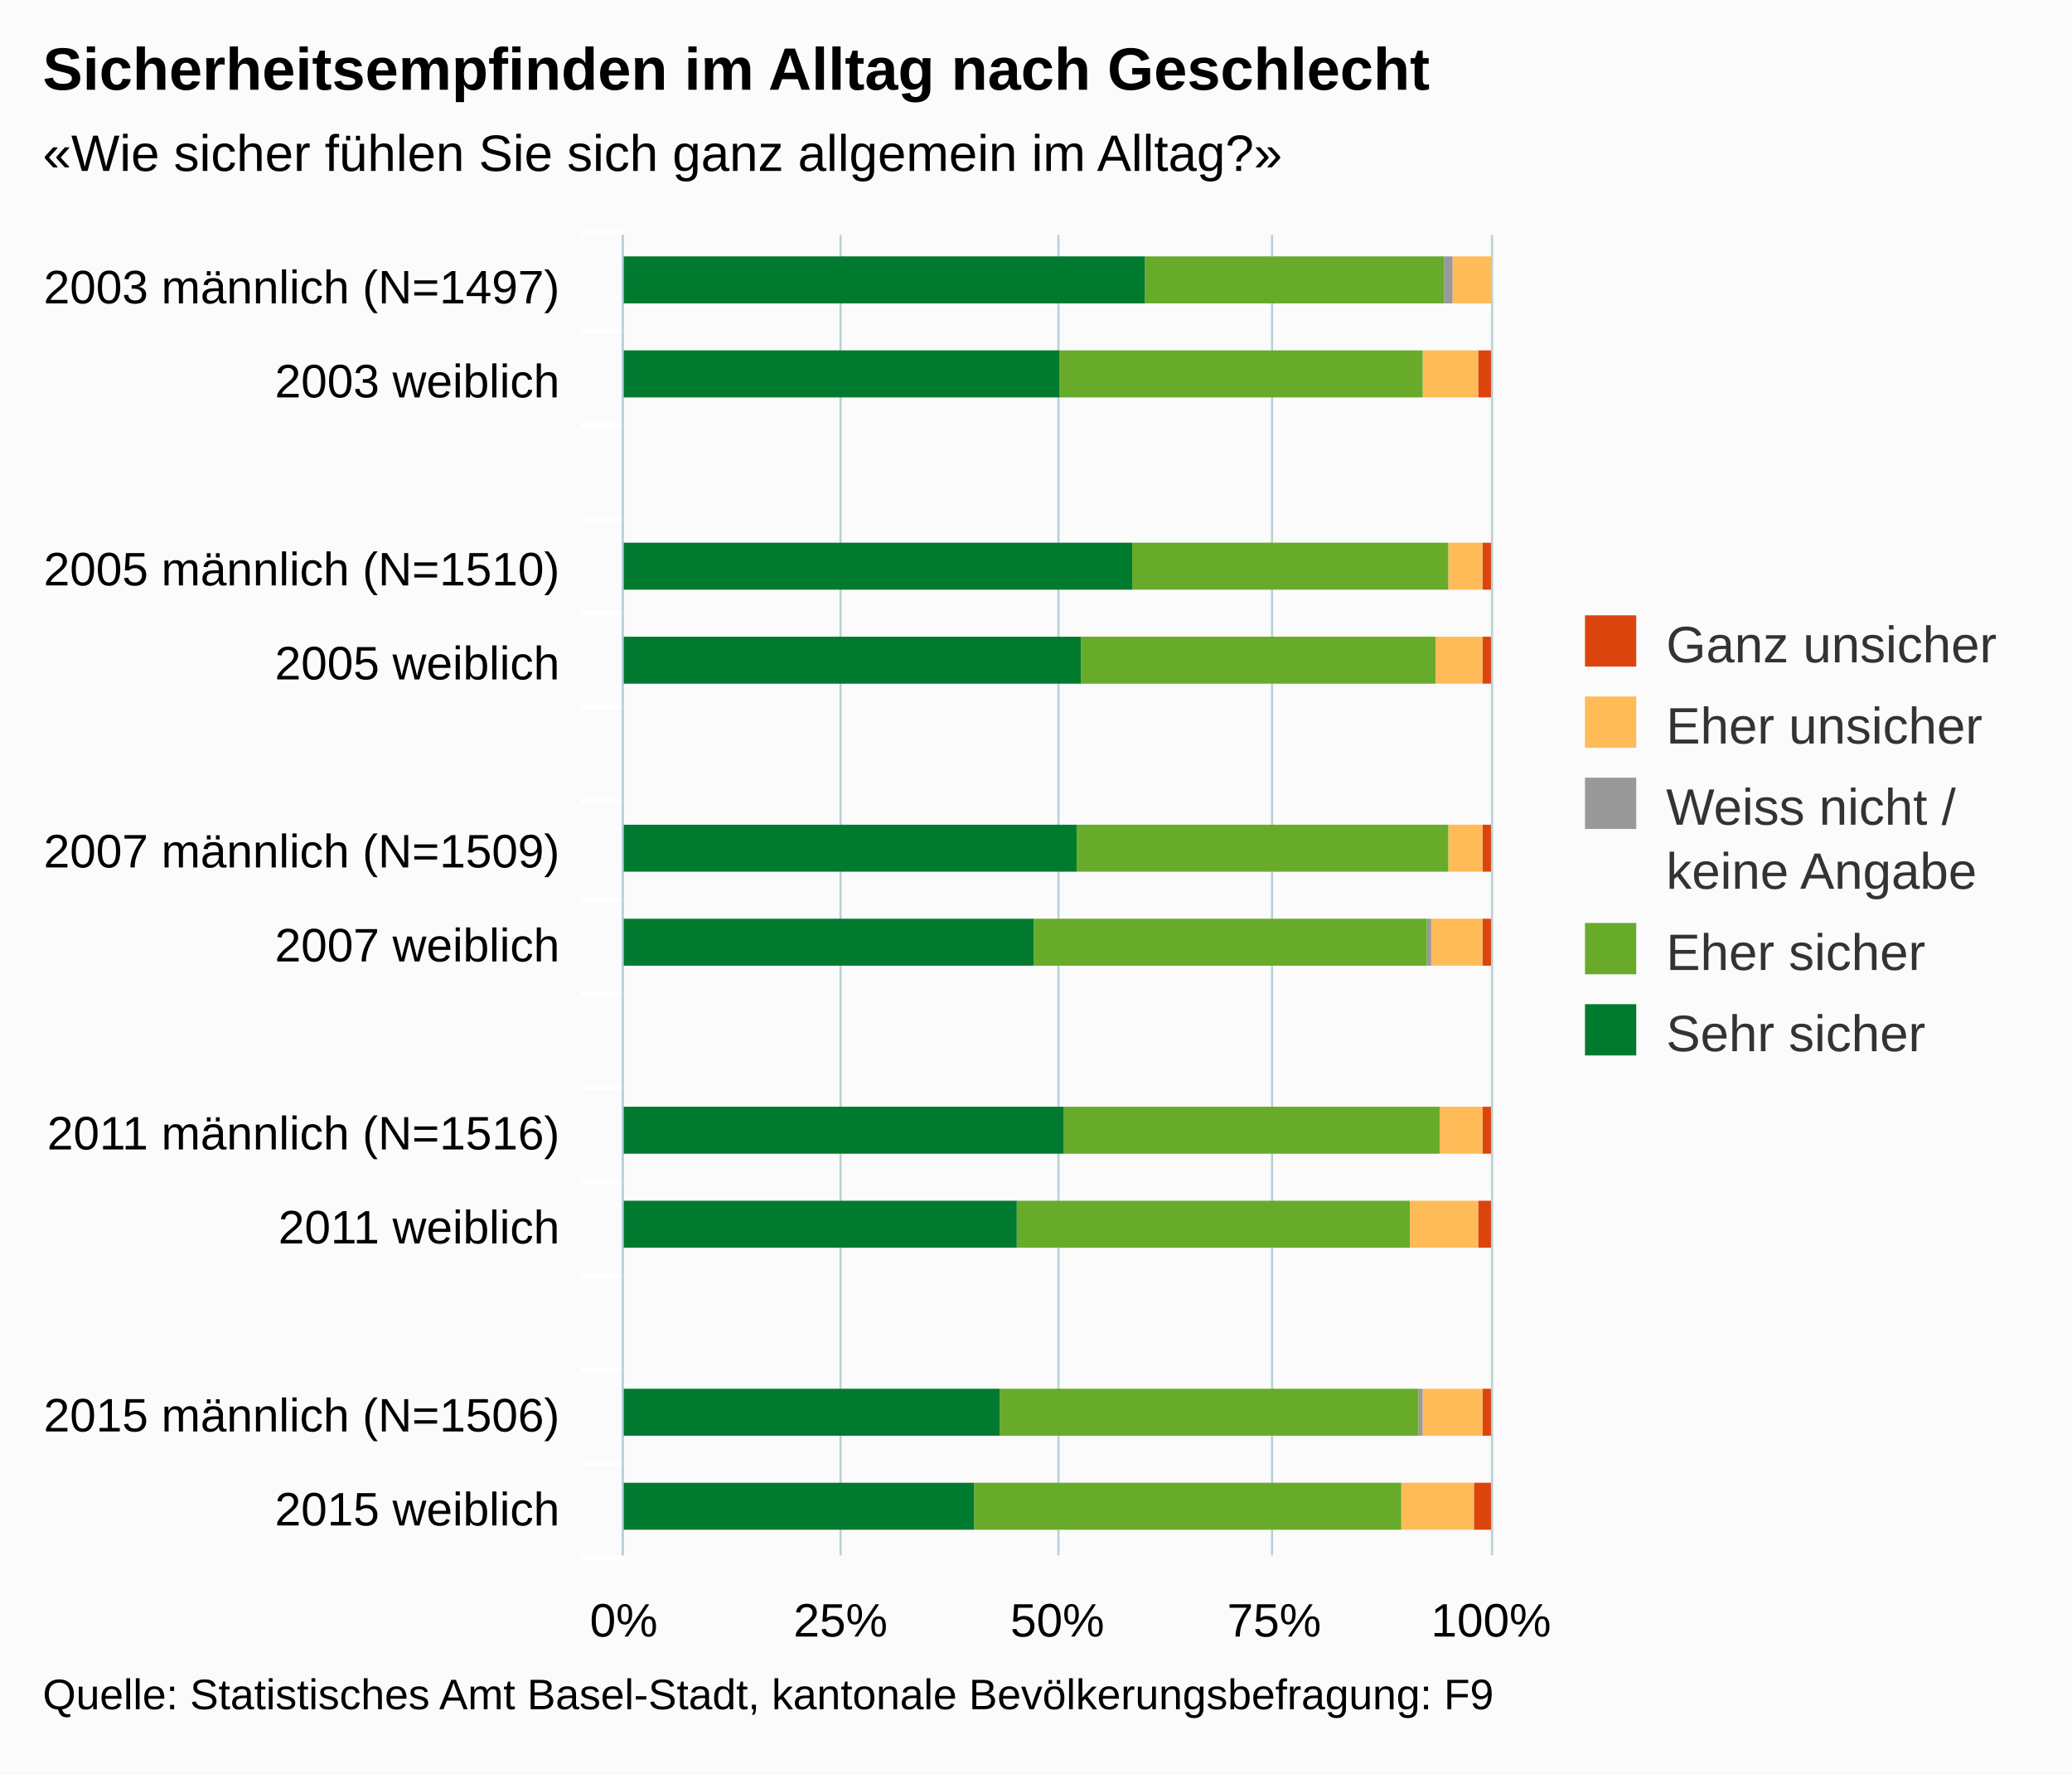
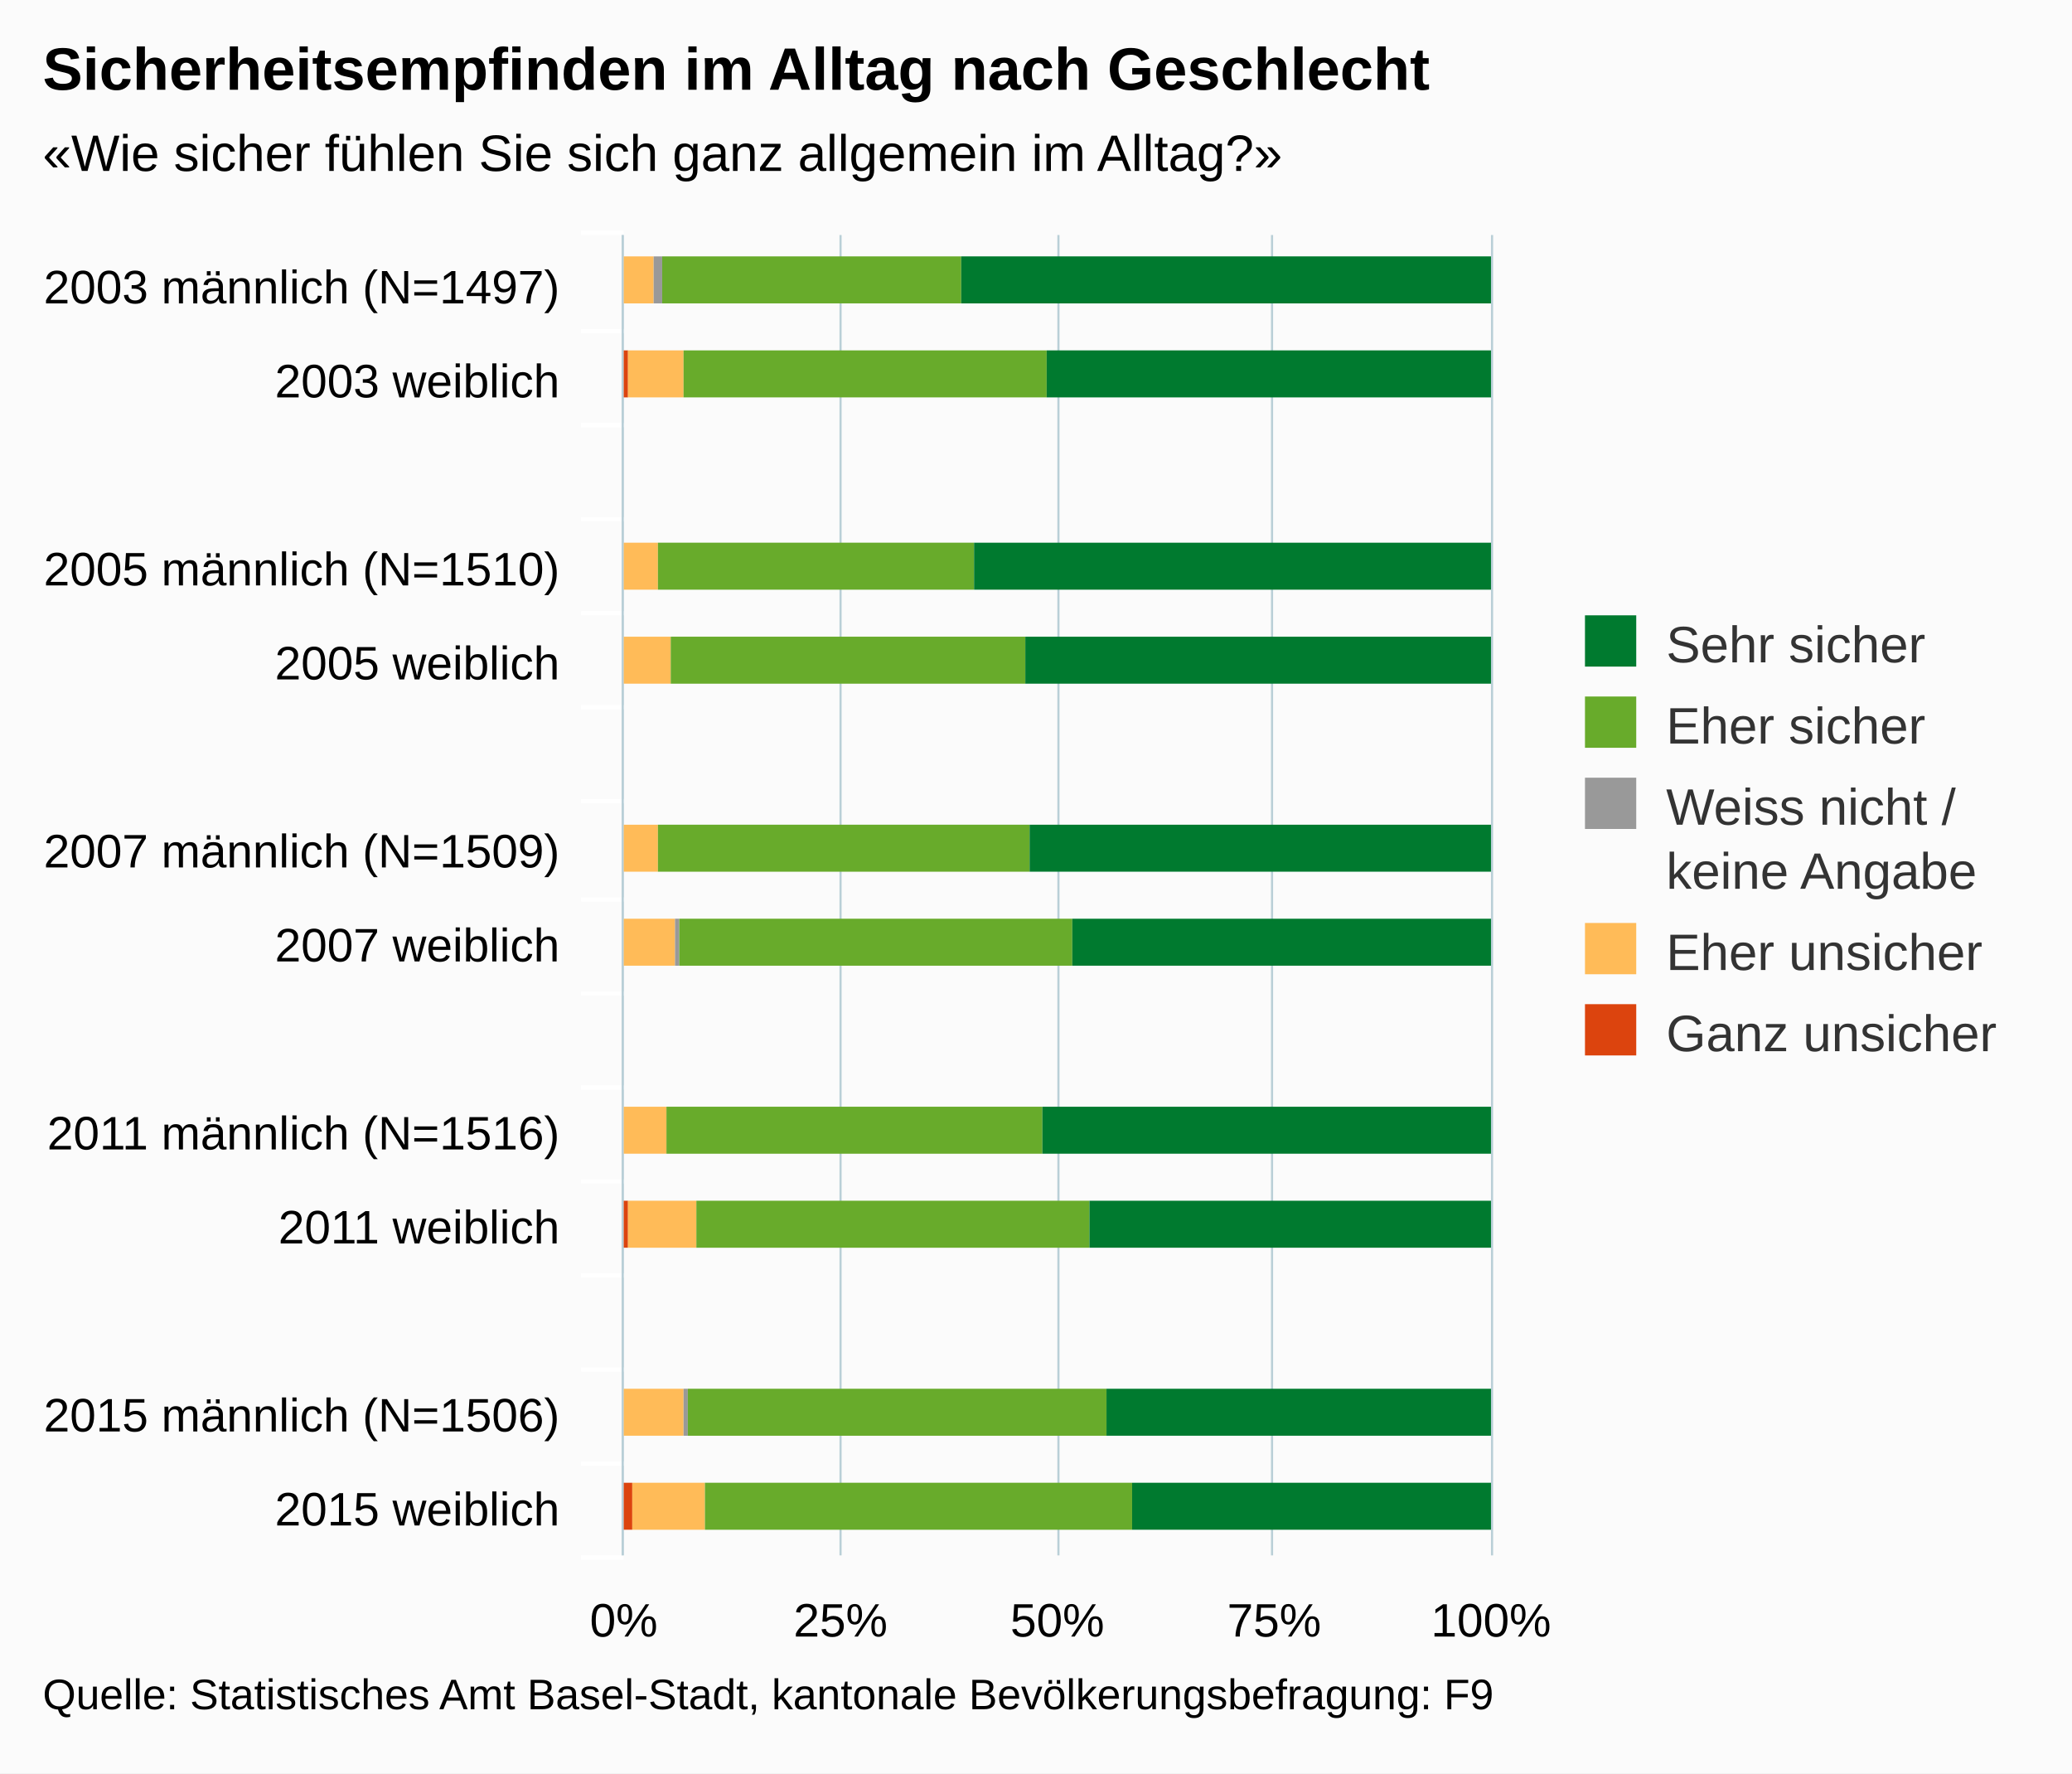
<svg xmlns="http://www.w3.org/2000/svg" version="1.1" class="highcharts-root" style="font-family:arial;font-size:12px;" viewBox="0 0 485 415">
  <defs>
    <clipPath>
      <rect x="0" y="0" width="309" height="203" fill="none" />
    </clipPath>
    <clipPath id="a">
      <rect x="0" y="0" width="309" height="203" fill="none" />
    </clipPath>
  </defs>
  <rect fill="#fbfbfb" class="highcharts-background" x="0" y="0" width="485" height="415" rx="0" ry="0" />
  <rect fill="none" class="highcharts-plot-background" x="146" y="55" width="203" height="309" />
  <g class="highcharts-pane-group" />
  <g class="highcharts-grid highcharts-xaxis-grid ">
    <path fill="none" class="highcharts-grid-line" d="M 146 77.5 L 349 77.5" opacity="1" />
    <path fill="none" class="highcharts-grid-line" d="M 146 99.5 L 349 99.5" opacity="1" />
    <path fill="none" class="highcharts-grid-line" d="M 146 121.5 L 349 121.5" opacity="1" />
    <path fill="none" class="highcharts-grid-line" d="M 146 143.5 L 349 143.5" opacity="1" />
    <path fill="none" class="highcharts-grid-line" d="M 146 165.5 L 349 165.5" opacity="1" />
    <path fill="none" class="highcharts-grid-line" d="M 146 187.5 L 349 187.5" opacity="1" />
    <path fill="none" class="highcharts-grid-line" d="M 146 210.5 L 349 210.5" opacity="1" />
    <path fill="none" class="highcharts-grid-line" d="M 146 232.5 L 349 232.5" opacity="1" />
    <path fill="none" class="highcharts-grid-line" d="M 146 254.5 L 349 254.5" opacity="1" />
    <path fill="none" class="highcharts-grid-line" d="M 146 276.5 L 349 276.5" opacity="1" />
    <path fill="none" class="highcharts-grid-line" d="M 146 298.5 L 349 298.5" opacity="1" />
    <path fill="none" class="highcharts-grid-line" d="M 146 320.5 L 349 320.5" opacity="1" />
    <path fill="none" class="highcharts-grid-line" d="M 146 342.5 L 349 342.5" opacity="1" />
    <path fill="none" class="highcharts-grid-line" d="M 146 364.5 L 349 364.5" opacity="1" />
    <path fill="none" class="highcharts-grid-line" d="M 146 55.5 L 349 55.5" opacity="1" />
  </g>
  <g class="highcharts-grid highcharts-yaxis-grid ">
    <path fill="none" stroke="#B9CFD7" stroke-width="0.5" class="highcharts-grid-line" d="M 145.75 55 L 145.75 364" opacity="1" />
    <path fill="none" stroke="#B9CFD7" stroke-width="0.5" class="highcharts-grid-line" d="M 196.75 55 L 196.75 364" opacity="1" />
    <path fill="none" stroke="#B9CFD7" stroke-width="0.5" class="highcharts-grid-line" d="M 247.75 55 L 247.75 364" opacity="1" />
    <path fill="none" stroke="#B9CFD7" stroke-width="0.5" class="highcharts-grid-line" d="M 297.75 55 L 297.75 364" opacity="1" />
    <path fill="none" stroke="#B9CFD7" stroke-width="0.5" class="highcharts-grid-line" d="M 349.25 55 L 349.25 364" opacity="1" />
  </g>
  <rect fill="none" class="highcharts-plot-border" x="146" y="55" width="203" height="309" />
  <g class="highcharts-axis highcharts-xaxis ">
    <path fill="none" class="highcharts-tick" stroke="#FFFFFF" stroke-width="1" d="M 146 77.5 L 136 77.5" opacity="1" />
    <path fill="none" class="highcharts-tick" stroke="#FFFFFF" stroke-width="1" d="M 146 99.5 L 136 99.5" opacity="1" />
    <path fill="none" class="highcharts-tick" stroke="#FFFFFF" stroke-width="1" d="M 146 121.5 L 136 121.5" opacity="1" />
    <path fill="none" class="highcharts-tick" stroke="#FFFFFF" stroke-width="1" d="M 146 143.5 L 136 143.5" opacity="1" />
    <path fill="none" class="highcharts-tick" stroke="#FFFFFF" stroke-width="1" d="M 146 165.5 L 136 165.5" opacity="1" />
    <path fill="none" class="highcharts-tick" stroke="#FFFFFF" stroke-width="1" d="M 146 187.5 L 136 187.5" opacity="1" />
    <path fill="none" class="highcharts-tick" stroke="#FFFFFF" stroke-width="1" d="M 146 210.5 L 136 210.5" opacity="1" />
    <path fill="none" class="highcharts-tick" stroke="#FFFFFF" stroke-width="1" d="M 146 232.5 L 136 232.5" opacity="1" />
    <path fill="none" class="highcharts-tick" stroke="#FFFFFF" stroke-width="1" d="M 146 254.5 L 136 254.5" opacity="1" />
    <path fill="none" class="highcharts-tick" stroke="#FFFFFF" stroke-width="1" d="M 146 276.5 L 136 276.5" opacity="1" />
    <path fill="none" class="highcharts-tick" stroke="#FFFFFF" stroke-width="1" d="M 146 298.5 L 136 298.5" opacity="1" />
    <path fill="none" class="highcharts-tick" stroke="#FFFFFF" stroke-width="1" d="M 146 320.5 L 136 320.5" opacity="1" />
    <path fill="none" class="highcharts-tick" stroke="#FFFFFF" stroke-width="1" d="M 146 342.5 L 136 342.5" opacity="1" />
    <path fill="none" class="highcharts-tick" stroke="#FFFFFF" stroke-width="1" d="M 146 364.5 L 136 364.5" opacity="1" />
    <path fill="none" class="highcharts-tick" stroke="#FFFFFF" stroke-width="1" d="M 146 54.5 L 136 54.5" opacity="1" />
    <path fill="none" class="highcharts-axis-line" stroke="#B9CFD7" stroke-width="0.5" d="M 145.75 55 L 145.75 364" />
  </g>
  <g class="highcharts-axis highcharts-yaxis ">
    <path fill="none" class="highcharts-axis-line" d="M 146 364 L 349 364" />
  </g>
  <g class="highcharts-series-group">
    <g class="highcharts-series highcharts-series-0 highcharts-column-series highcharts-color-undefined " transform="translate(349,364) rotate(90) scale(-1,1) scale(1 1)" clip-path="url(#a)">
-       <rect x="293" y="1" width="11" height="0" fill="#dc440e" class="highcharts-point" />
-       <rect x="271" y="0" width="11" height="3" fill="#dc440e" class="highcharts-point" />
-       <rect x="226" y="0" width="11" height="2" fill="#dc440e" class="highcharts-point" />
-       <rect x="204" y="0" width="11" height="2" fill="#dc440e" class="highcharts-point" />
-       <rect x="160" y="0" width="11" height="2" fill="#dc440e" class="highcharts-point" />
-       <rect x="138" y="0" width="11" height="2" fill="#dc440e" class="highcharts-point" />
-       <rect x="94" y="0" width="11" height="2" fill="#dc440e" class="highcharts-point" />
-       <rect x="72" y="0" width="11" height="3" fill="#dc440e" class="highcharts-point" />
-       <rect x="28" y="0" width="11" height="2" fill="#dc440e" class="highcharts-point" />
-       <rect x="6" y="0" width="11" height="4" fill="#dc440e" class="highcharts-point" />
+       <rect x="293" y="204" width="11" height="0" fill="#dc440e" class="highcharts-point" />
+       <rect x="271" y="202" width="11" height="2" fill="#dc440e" class="highcharts-point" />
+       <rect x="226" y="203" width="11" height="1" fill="#dc440e" class="highcharts-point" />
+       <rect x="204" y="203" width="11" height="1" fill="#dc440e" class="highcharts-point" />
+       <rect x="160" y="203" width="11" height="1" fill="#dc440e" class="highcharts-point" />
+       <rect x="138" y="203" width="11" height="1" fill="#dc440e" class="highcharts-point" />
+       <rect x="116" y="204" width="11" height="0" fill="#dc440e" class="highcharts-point" />
+       <rect x="94" y="203" width="11" height="1" fill="#dc440e" class="highcharts-point" />
+       <rect x="72" y="202" width="11" height="2" fill="#dc440e" class="highcharts-point" />
+       <rect x="28" y="203" width="11" height="1" fill="#dc440e" class="highcharts-point" />
+       <rect x="6" y="201" width="11" height="3" fill="#dc440e" class="highcharts-point" />
    </g>
    <g class="highcharts-markers highcharts-series-0 highcharts-column-series highcharts-color-undefined " transform="translate(349,364) rotate(90) scale(-1,1) scale(1 1)" clip-path="none" />
    <g class="highcharts-series highcharts-series-1 highcharts-column-series highcharts-color-undefined " transform="translate(349,364) rotate(90) scale(-1,1) scale(1 1)" clip-path="url(#a)">
-       <rect x="293" y="0" width="11" height="9" fill="#ffbb58" class="highcharts-point" />
-       <rect x="271" y="3" width="11" height="13" fill="#ffbb58" class="highcharts-point" />
-       <rect x="226" y="2" width="11" height="8" fill="#ffbb58" class="highcharts-point" />
-       <rect x="204" y="2" width="11" height="11" fill="#ffbb58" class="highcharts-point" />
-       <rect x="160" y="2" width="11" height="8" fill="#ffbb58" class="highcharts-point" />
-       <rect x="138" y="2" width="11" height="12" fill="#ffbb58" class="highcharts-point" />
-       <rect x="94" y="2" width="11" height="10" fill="#ffbb58" class="highcharts-point" />
-       <rect x="72" y="3" width="11" height="16" fill="#ffbb58" class="highcharts-point" />
-       <rect x="28" y="2" width="11" height="14" fill="#ffbb58" class="highcharts-point" />
-       <rect x="6" y="4" width="11" height="17" fill="#ffbb58" class="highcharts-point" />
+       <rect x="293" y="196" width="11" height="8" fill="#ffbb58" class="highcharts-point" />
+       <rect x="271" y="189" width="11" height="13" fill="#ffbb58" class="highcharts-point" />
+       <rect x="226" y="195" width="11" height="8" fill="#ffbb58" class="highcharts-point" />
+       <rect x="204" y="192" width="11" height="11" fill="#ffbb58" class="highcharts-point" />
+       <rect x="160" y="195" width="11" height="8" fill="#ffbb58" class="highcharts-point" />
+       <rect x="138" y="191" width="11" height="12" fill="#ffbb58" class="highcharts-point" />
+       <rect x="116" y="204" width="11" height="0" fill="#ffbb58" class="highcharts-point" />
+       <rect x="94" y="193" width="11" height="10" fill="#ffbb58" class="highcharts-point" />
+       <rect x="72" y="186" width="11" height="16" fill="#ffbb58" class="highcharts-point" />
+       <rect x="28" y="189" width="11" height="14" fill="#ffbb58" class="highcharts-point" />
+       <rect x="6" y="184" width="11" height="17" fill="#ffbb58" class="highcharts-point" />
    </g>
    <g class="highcharts-markers highcharts-series-1 highcharts-column-series highcharts-color-undefined " transform="translate(349,364) rotate(90) scale(-1,1) scale(1 1)" clip-path="none" />
    <g class="highcharts-series highcharts-series-2 highcharts-column-series highcharts-color-undefined " transform="translate(349,364) rotate(90) scale(-1,1) scale(1 1)" clip-path="url(#a)">
-       <rect x="293" y="9" width="11" height="2" fill="#999999" class="highcharts-point" />
-       <rect x="271" y="16" width="11" height="0" fill="#999999" class="highcharts-point" />
-       <rect x="226" y="10" width="11" height="0" fill="#999999" class="highcharts-point" />
-       <rect x="204" y="13" width="11" height="0" fill="#999999" class="highcharts-point" />
-       <rect x="160" y="10" width="11" height="0" fill="#999999" class="highcharts-point" />
-       <rect x="138" y="14" width="11" height="1" fill="#999999" class="highcharts-point" />
-       <rect x="94" y="12" width="11" height="0" fill="#999999" class="highcharts-point" />
-       <rect x="72" y="19" width="11" height="0" fill="#999999" class="highcharts-point" />
-       <rect x="28" y="16" width="11" height="1" fill="#999999" class="highcharts-point" />
-       <rect x="6" y="21" width="11" height="0" fill="#999999" class="highcharts-point" />
+       <rect x="293" y="194" width="11" height="2" fill="#999999" class="highcharts-point" />
+       <rect x="271" y="189" width="11" height="0" fill="#999999" class="highcharts-point" />
+       <rect x="226" y="195" width="11" height="0" fill="#999999" class="highcharts-point" />
+       <rect x="204" y="192" width="11" height="0" fill="#999999" class="highcharts-point" />
+       <rect x="160" y="195" width="11" height="0" fill="#999999" class="highcharts-point" />
+       <rect x="138" y="190" width="11" height="1" fill="#999999" class="highcharts-point" />
+       <rect x="116" y="204" width="11" height="0" fill="#999999" class="highcharts-point" />
+       <rect x="94" y="193" width="11" height="0" fill="#999999" class="highcharts-point" />
+       <rect x="72" y="186" width="11" height="0" fill="#999999" class="highcharts-point" />
+       <rect x="28" y="188" width="11" height="1" fill="#999999" class="highcharts-point" />
+       <rect x="6" y="184" width="11" height="0" fill="#999999" class="highcharts-point" />
    </g>
    <g class="highcharts-markers highcharts-series-2 highcharts-column-series highcharts-color-undefined " transform="translate(349,364) rotate(90) scale(-1,1) scale(1 1)" clip-path="none" />
    <g class="highcharts-series highcharts-series-3 highcharts-column-series highcharts-color-undefined " transform="translate(349,364) rotate(90) scale(-1,1) scale(1 1)" clip-path="url(#a)">
-       <rect x="293" y="11" width="11" height="70" fill="#68ab2b" class="highcharts-point" />
-       <rect x="271" y="16" width="11" height="85" fill="#68ab2b" class="highcharts-point" />
-       <rect x="226" y="10" width="11" height="74" fill="#68ab2b" class="highcharts-point" />
-       <rect x="204" y="13" width="11" height="83" fill="#68ab2b" class="highcharts-point" />
-       <rect x="160" y="10" width="11" height="87" fill="#68ab2b" class="highcharts-point" />
-       <rect x="138" y="15" width="11" height="92" fill="#68ab2b" class="highcharts-point" />
-       <rect x="94" y="12" width="11" height="88" fill="#68ab2b" class="highcharts-point" />
-       <rect x="72" y="19" width="11" height="92" fill="#68ab2b" class="highcharts-point" />
-       <rect x="28" y="17" width="11" height="98" fill="#68ab2b" class="highcharts-point" />
-       <rect x="6" y="21" width="11" height="100" fill="#68ab2b" class="highcharts-point" />
+       <rect x="293" y="124" width="11" height="70" fill="#68ab2b" class="highcharts-point" />
+       <rect x="271" y="104" width="11" height="85" fill="#68ab2b" class="highcharts-point" />
+       <rect x="226" y="121" width="11" height="74" fill="#68ab2b" class="highcharts-point" />
+       <rect x="204" y="109" width="11" height="83" fill="#68ab2b" class="highcharts-point" />
+       <rect x="160" y="108" width="11" height="87" fill="#68ab2b" class="highcharts-point" />
+       <rect x="138" y="98" width="11" height="92" fill="#68ab2b" class="highcharts-point" />
+       <rect x="116" y="204" width="11" height="0" fill="#68ab2b" class="highcharts-point" />
+       <rect x="94" y="105" width="11" height="88" fill="#68ab2b" class="highcharts-point" />
+       <rect x="72" y="94" width="11" height="92" fill="#68ab2b" class="highcharts-point" />
+       <rect x="28" y="90" width="11" height="98" fill="#68ab2b" class="highcharts-point" />
+       <rect x="6" y="84" width="11" height="100" fill="#68ab2b" class="highcharts-point" />
    </g>
    <g class="highcharts-markers highcharts-series-3 highcharts-column-series highcharts-color-undefined " transform="translate(349,364) rotate(90) scale(-1,1) scale(1 1)" clip-path="none" />
    <g class="highcharts-series highcharts-series-4 highcharts-column-series highcharts-color-undefined " transform="translate(349,364) rotate(90) scale(-1,1) scale(1 1)" clip-path="url(#a)">
-       <rect x="293" y="81" width="11" height="123" fill="#007a2f" class="highcharts-point" />
-       <rect x="271" y="101" width="11" height="103" fill="#007a2f" class="highcharts-point" />
-       <rect x="226" y="84" width="11" height="120" fill="#007a2f" class="highcharts-point" />
-       <rect x="204" y="96" width="11" height="108" fill="#007a2f" class="highcharts-point" />
-       <rect x="160" y="97" width="11" height="107" fill="#007a2f" class="highcharts-point" />
-       <rect x="138" y="107" width="11" height="97" fill="#007a2f" class="highcharts-point" />
-       <rect x="94" y="100" width="11" height="104" fill="#007a2f" class="highcharts-point" />
-       <rect x="72" y="111" width="11" height="93" fill="#007a2f" class="highcharts-point" />
-       <rect x="28" y="115" width="11" height="89" fill="#007a2f" class="highcharts-point" />
-       <rect x="6" y="121" width="11" height="83" fill="#007a2f" class="highcharts-point" />
+       <rect x="293" y="0" width="11" height="124" fill="#007a2f" class="highcharts-point" />
+       <rect x="271" y="0" width="11" height="104" fill="#007a2f" class="highcharts-point" />
+       <rect x="226" y="0" width="11" height="121" fill="#007a2f" class="highcharts-point" />
+       <rect x="204" y="0" width="11" height="109" fill="#007a2f" class="highcharts-point" />
+       <rect x="160" y="0" width="11" height="108" fill="#007a2f" class="highcharts-point" />
+       <rect x="138" y="0" width="11" height="98" fill="#007a2f" class="highcharts-point" />
+       <rect x="116" y="204" width="11" height="0" fill="#007a2f" class="highcharts-point" />
+       <rect x="94" y="0" width="11" height="105" fill="#007a2f" class="highcharts-point" />
+       <rect x="72" y="0" width="11" height="94" fill="#007a2f" class="highcharts-point" />
+       <rect x="28" y="0" width="11" height="90" fill="#007a2f" class="highcharts-point" />
+       <rect x="6" y="0" width="11" height="84" fill="#007a2f" class="highcharts-point" />
    </g>
    <g class="highcharts-markers highcharts-series-4 highcharts-column-series highcharts-color-undefined " transform="translate(349,364) rotate(90) scale(-1,1) scale(1 1)" clip-path="none" />
  </g>
  <text x="10" text-anchor="start" class="highcharts-title" style="color:#000000;font-size:14px;font-weight:bold;fill:#000000;" y="21">
    <tspan>Sicherheitsempfinden im Alltag nach Geschlecht</tspan>
  </text>
  <text x="10" text-anchor="start" class="highcharts-subtitle" style="color:#000000;font-size:12px;fill:#000000;" y="40">
    <tspan>«Wie sicher fühlen Sie sich ganz allgemein im Alltag?»</tspan>
  </text>
  <g class="highcharts-legend" transform="translate(361,137)">
    <rect fill="none" class="highcharts-legend-box" rx="0" ry="0" x="0" y="0" width="114" height="121" visibility="visible" />
    <g>
      <g>
-         <g class="highcharts-legend-item highcharts-column-series highcharts-color-undefined highcharts-series-0" transform="translate(8,3)">
+         <g class="highcharts-legend-item highcharts-column-series highcharts-color-undefined highcharts-series-4" transform="translate(8,3)">
          <text x="21" style="color:#333333;font-size:12px;font-weight:normal;cursor:pointer;fill:#333333;" text-anchor="start" y="15">
-             <tspan>Ganz unsicher</tspan>
-           </text>
-           <rect x="2" y="4" width="12" height="12" fill="#dc440e" class="highcharts-point" />
-         </g>
-         <g class="highcharts-legend-item highcharts-column-series highcharts-color-undefined highcharts-series-1" transform="translate(8,22)">
-           <text x="21" y="15" style="color:#333333;font-size:12px;font-weight:normal;cursor:pointer;fill:#333333;" text-anchor="start">
-             <tspan>Eher unsicher</tspan>
-           </text>
-           <rect x="2" y="4" width="12" height="12" fill="#ffbb58" class="highcharts-point" />
+             <tspan>Sehr sicher</tspan>
+           </text>
+           <rect x="2" y="4" width="12" height="12" fill="#007a2f" class="highcharts-point" />
+         </g>
+         <g class="highcharts-legend-item highcharts-column-series highcharts-color-undefined highcharts-series-3" transform="translate(8,22)">
+           <text x="21" y="15" style="color:#333333;font-size:12px;font-weight:normal;cursor:pointer;fill:#333333;" text-anchor="start">
+             <tspan>Eher sicher</tspan>
+           </text>
+           <rect x="2" y="4" width="12" height="12" fill="#68ab2b" class="highcharts-point" />
        </g>
        <g class="highcharts-legend-item highcharts-column-series highcharts-color-undefined highcharts-series-2" transform="translate(8,41)">
          <text x="21" y="15" style="color:#333333;font-size:12px;font-weight:normal;cursor:pointer;fill:#333333;" text-anchor="start">
            <tspan>Weiss nicht /</tspan>
            <tspan x="21" dy="15">keine Angabe</tspan>
          </text>
          <rect x="2" y="4" width="12" height="12" fill="#999999" class="highcharts-point" />
        </g>
-         <g class="highcharts-legend-item highcharts-column-series highcharts-color-undefined highcharts-series-3" transform="translate(8,75)">
-           <text x="21" y="15" style="color:#333333;font-size:12px;font-weight:normal;cursor:pointer;fill:#333333;" text-anchor="start">
-             <tspan>Eher sicher</tspan>
-           </text>
-           <rect x="2" y="4" width="12" height="12" fill="#68ab2b" class="highcharts-point" />
-         </g>
-         <g class="highcharts-legend-item highcharts-column-series highcharts-color-undefined highcharts-series-4" transform="translate(8,94)">
-           <text x="21" y="15" style="color:#333333;font-size:12px;font-weight:normal;cursor:pointer;fill:#333333;" text-anchor="start">
-             <tspan>Sehr sicher</tspan>
-           </text>
-           <rect x="2" y="4" width="12" height="12" fill="#007a2f" class="highcharts-point" />
+         <g class="highcharts-legend-item highcharts-column-series highcharts-color-undefined highcharts-series-1" transform="translate(8,75)">
+           <text x="21" y="15" style="color:#333333;font-size:12px;font-weight:normal;cursor:pointer;fill:#333333;" text-anchor="start">
+             <tspan>Eher unsicher</tspan>
+           </text>
+           <rect x="2" y="4" width="12" height="12" fill="#ffbb58" class="highcharts-point" />
+         </g>
+         <g class="highcharts-legend-item highcharts-column-series highcharts-color-undefined highcharts-series-0" transform="translate(8,94)">
+           <text x="21" y="15" style="color:#333333;font-size:12px;font-weight:normal;cursor:pointer;fill:#333333;" text-anchor="start">
+             <tspan>Ganz unsicher</tspan>
+           </text>
+           <rect x="2" y="4" width="12" height="12" fill="#dc440e" class="highcharts-point" />
        </g>
      </g>
    </g>
  </g>
  <g class="highcharts-axis-labels highcharts-xaxis-labels ">
    <text x="131" style="color:#000000;cursor:default;font-size:11px;fill:#000000;" text-anchor="end" transform="translate(0,0)" y="71" opacity="1">
      <tspan>2003 männlich (N=1497)</tspan>
    </text>
    <text x="131" style="color:#000000;cursor:default;font-size:11px;fill:#000000;" text-anchor="end" transform="translate(0,0)" y="93" opacity="1">
      <tspan>2003 weiblich</tspan>
    </text>
    <text x="131" style="color:#000000;cursor:default;font-size:11px;fill:#000000;" text-anchor="end" transform="translate(0,0)" y="121" opacity="1" />
    <text x="131" style="color:#000000;cursor:default;font-size:11px;fill:#000000;" text-anchor="end" transform="translate(0,0)" y="137" opacity="1">
      <tspan>2005 männlich (N=1510)</tspan>
    </text>
    <text x="131" style="color:#000000;cursor:default;font-size:11px;fill:#000000;" text-anchor="end" transform="translate(0,0)" y="159" opacity="1">
      <tspan>2005 weiblich</tspan>
    </text>
    <text x="131" style="color:#000000;cursor:default;font-size:11px;fill:#000000;" text-anchor="end" transform="translate(0,0)" y="187" opacity="1" />
    <text x="131" style="color:#000000;cursor:default;font-size:11px;fill:#000000;" text-anchor="end" transform="translate(0,0)" y="203" opacity="1">
      <tspan>2007 männlich (N=1509)</tspan>
    </text>
    <text x="131" style="color:#000000;cursor:default;font-size:11px;fill:#000000;" text-anchor="end" transform="translate(0,0)" y="225" opacity="1">
      <tspan>2007 weiblich</tspan>
    </text>
    <text x="131" style="color:#000000;cursor:default;font-size:11px;fill:#000000;" text-anchor="end" transform="translate(0,0)" y="254" opacity="1" />
    <text x="131" style="color:#000000;cursor:default;font-size:11px;fill:#000000;" text-anchor="end" transform="translate(0,0)" y="269" opacity="1">
      <tspan>2011 männlich (N=1516)</tspan>
    </text>
    <text x="131" style="color:#000000;cursor:default;font-size:11px;fill:#000000;" text-anchor="end" transform="translate(0,0)" y="291" opacity="1">
      <tspan>2011 weiblich</tspan>
    </text>
    <text x="131" style="color:#000000;cursor:default;font-size:11px;fill:#000000;" text-anchor="end" transform="translate(0,0)" y="320" opacity="1" />
    <text x="131" style="color:#000000;cursor:default;font-size:11px;fill:#000000;" text-anchor="end" transform="translate(0,0)" y="335" opacity="1">
      <tspan>2015 männlich (N=1506)</tspan>
    </text>
    <text x="131" style="color:#000000;cursor:default;font-size:11px;fill:#000000;" text-anchor="end" transform="translate(0,0)" y="357" opacity="1">
      <tspan>2015 weiblich</tspan>
    </text>
  </g>
  <g class="highcharts-axis-labels highcharts-yaxis-labels ">
    <text x="146" style="color:#000000;cursor:default;font-size:11px;fill:#000000;" text-anchor="middle" transform="translate(0,0)" y="383" opacity="1">
      <tspan>0%</tspan>
    </text>
    <text x="196.75" style="color:#000000;cursor:default;font-size:11px;fill:#000000;" text-anchor="middle" transform="translate(0,0)" y="383" opacity="1">
      <tspan>25%</tspan>
    </text>
    <text x="247.5" style="color:#000000;cursor:default;font-size:11px;fill:#000000;" text-anchor="middle" transform="translate(0,0)" y="383" opacity="1">
      <tspan>50%</tspan>
    </text>
    <text x="298.25" style="color:#000000;cursor:default;font-size:11px;fill:#000000;" text-anchor="middle" transform="translate(0,0)" y="383" opacity="1">
      <tspan>75%</tspan>
    </text>
    <text x="349" style="color:#000000;cursor:default;font-size:11px;fill:#000000;" text-anchor="middle" transform="translate(0,0)" y="383" opacity="1">
      <tspan>100%</tspan>
    </text>
  </g>
  <text x="10" class="highcharts-credits" text-anchor="start" style="cursor:default;color:#000000;font-size:10px;fill:#000000;" y="400">
    <tspan>Quelle: Statistisches Amt Basel-Stadt, kantonale Bevölkerungsbefragung: F9</tspan>
  </text>
</svg>
